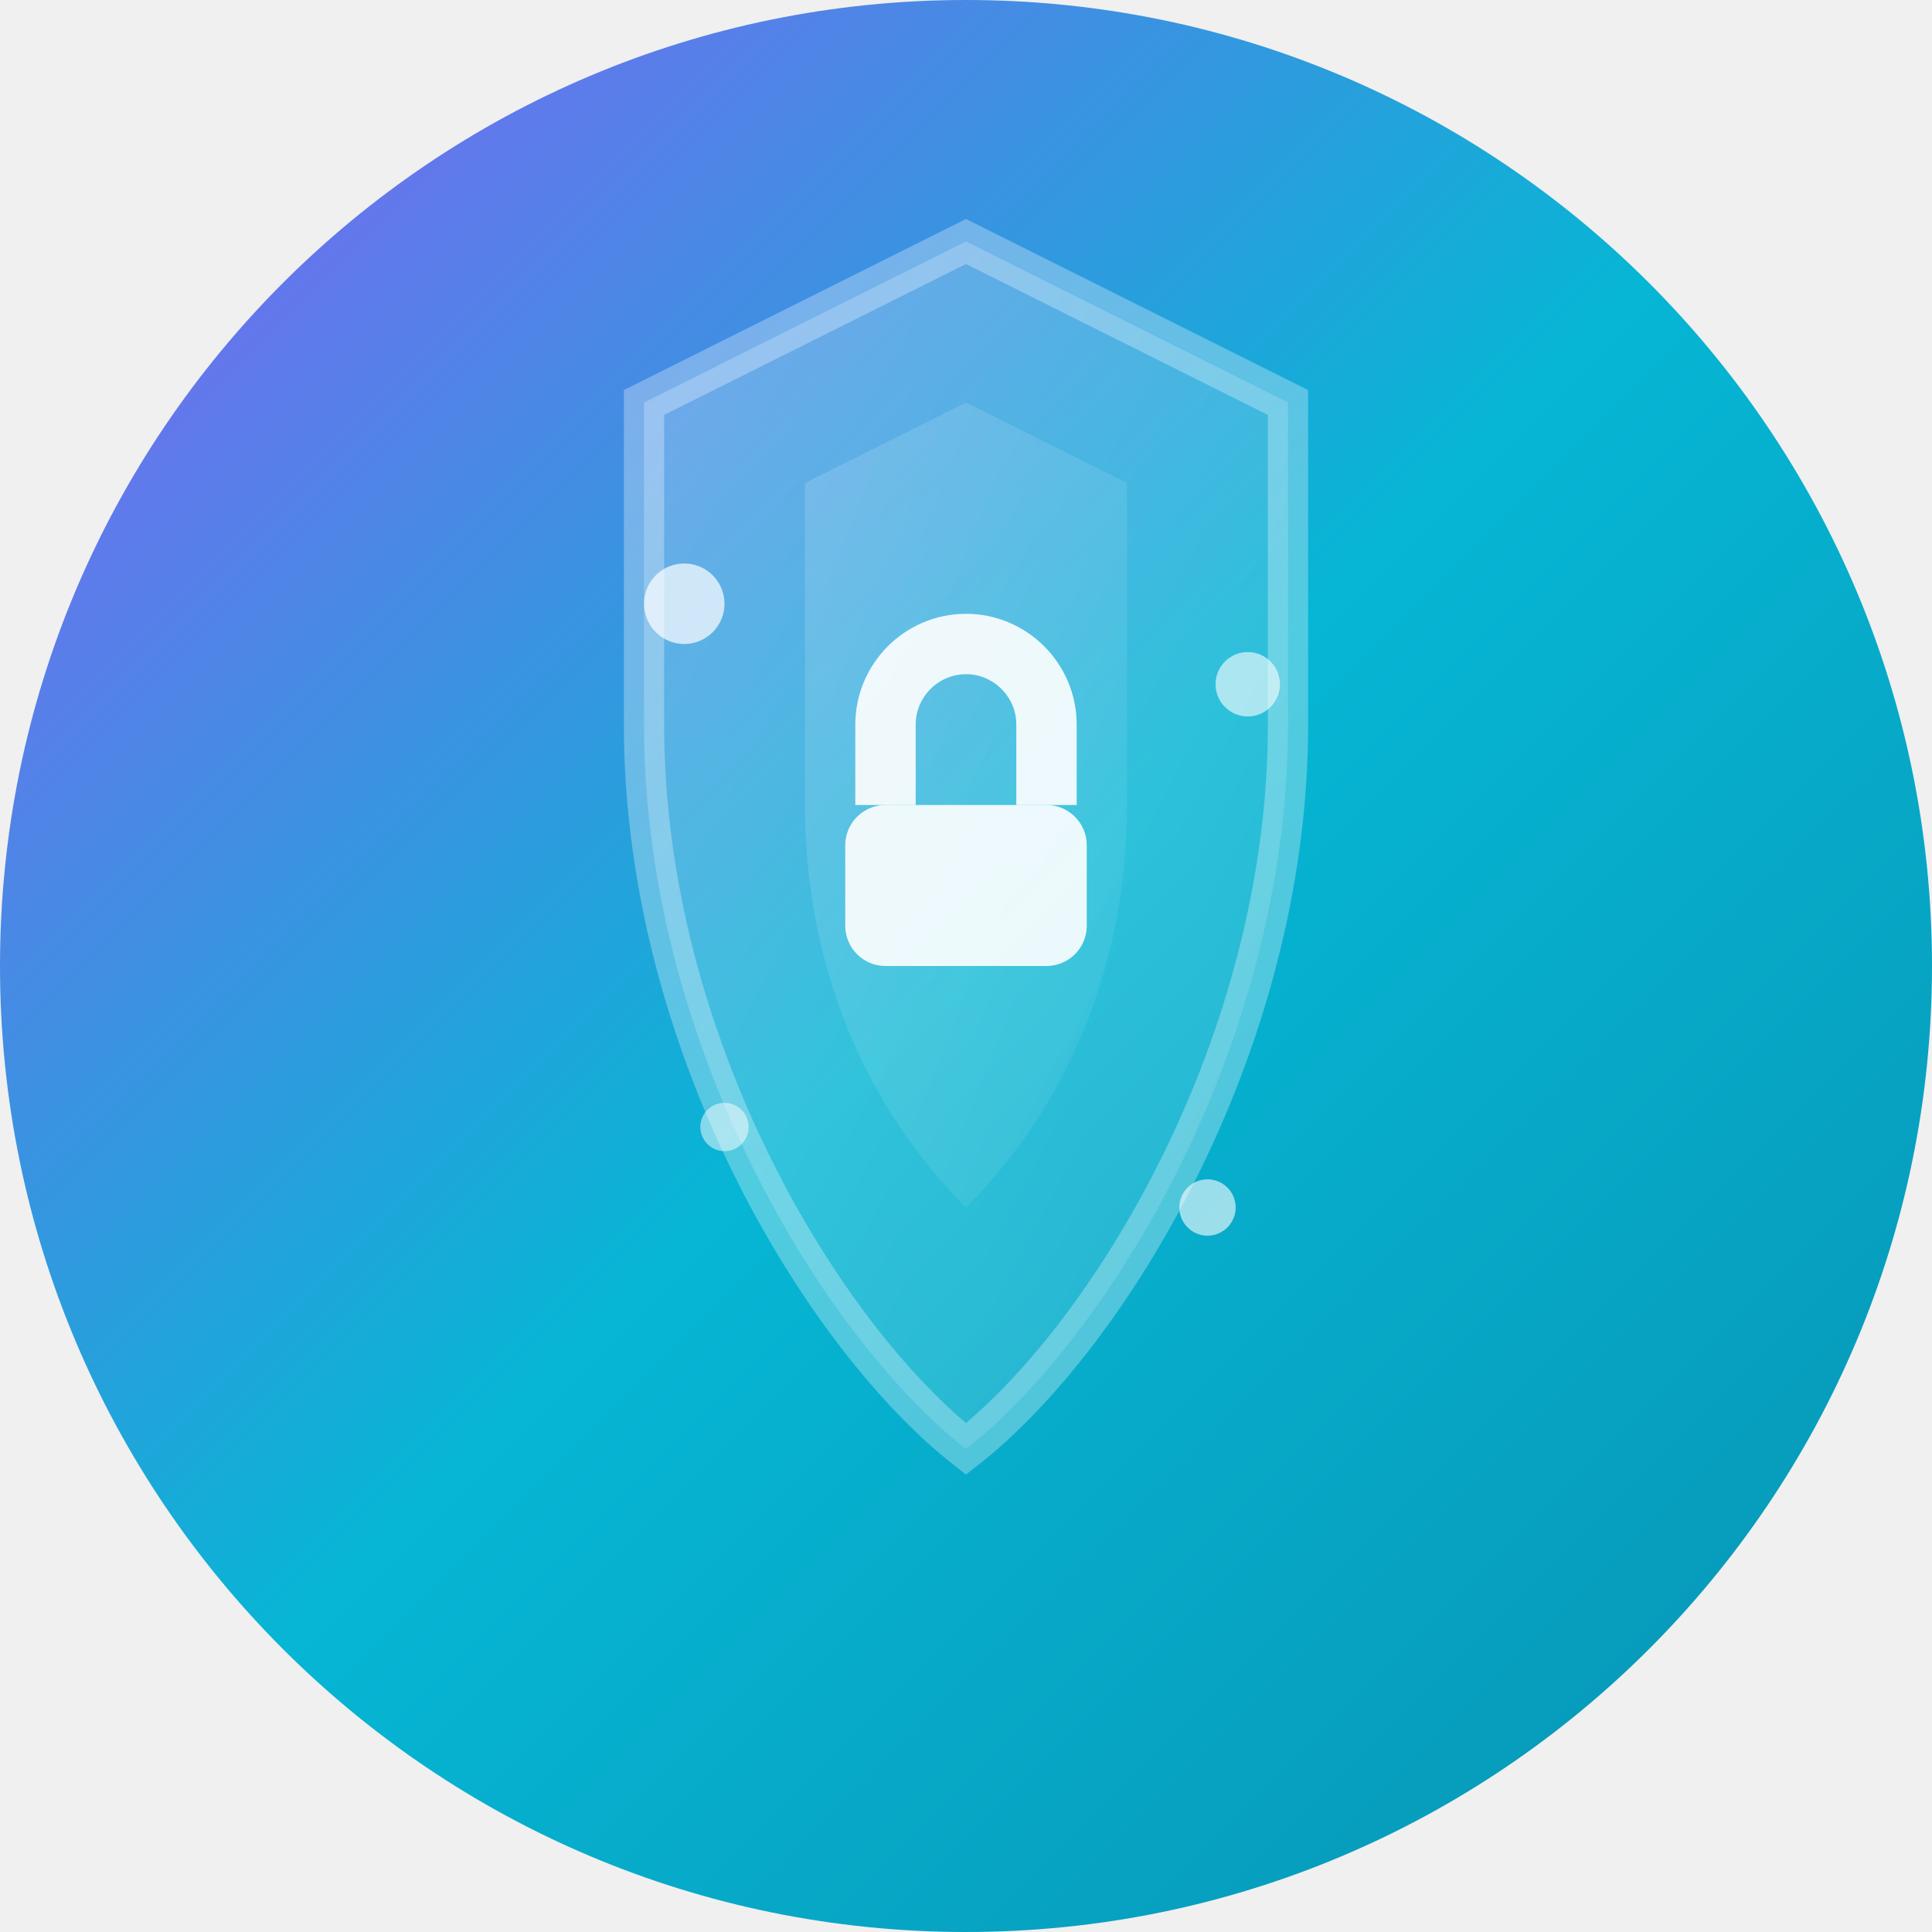
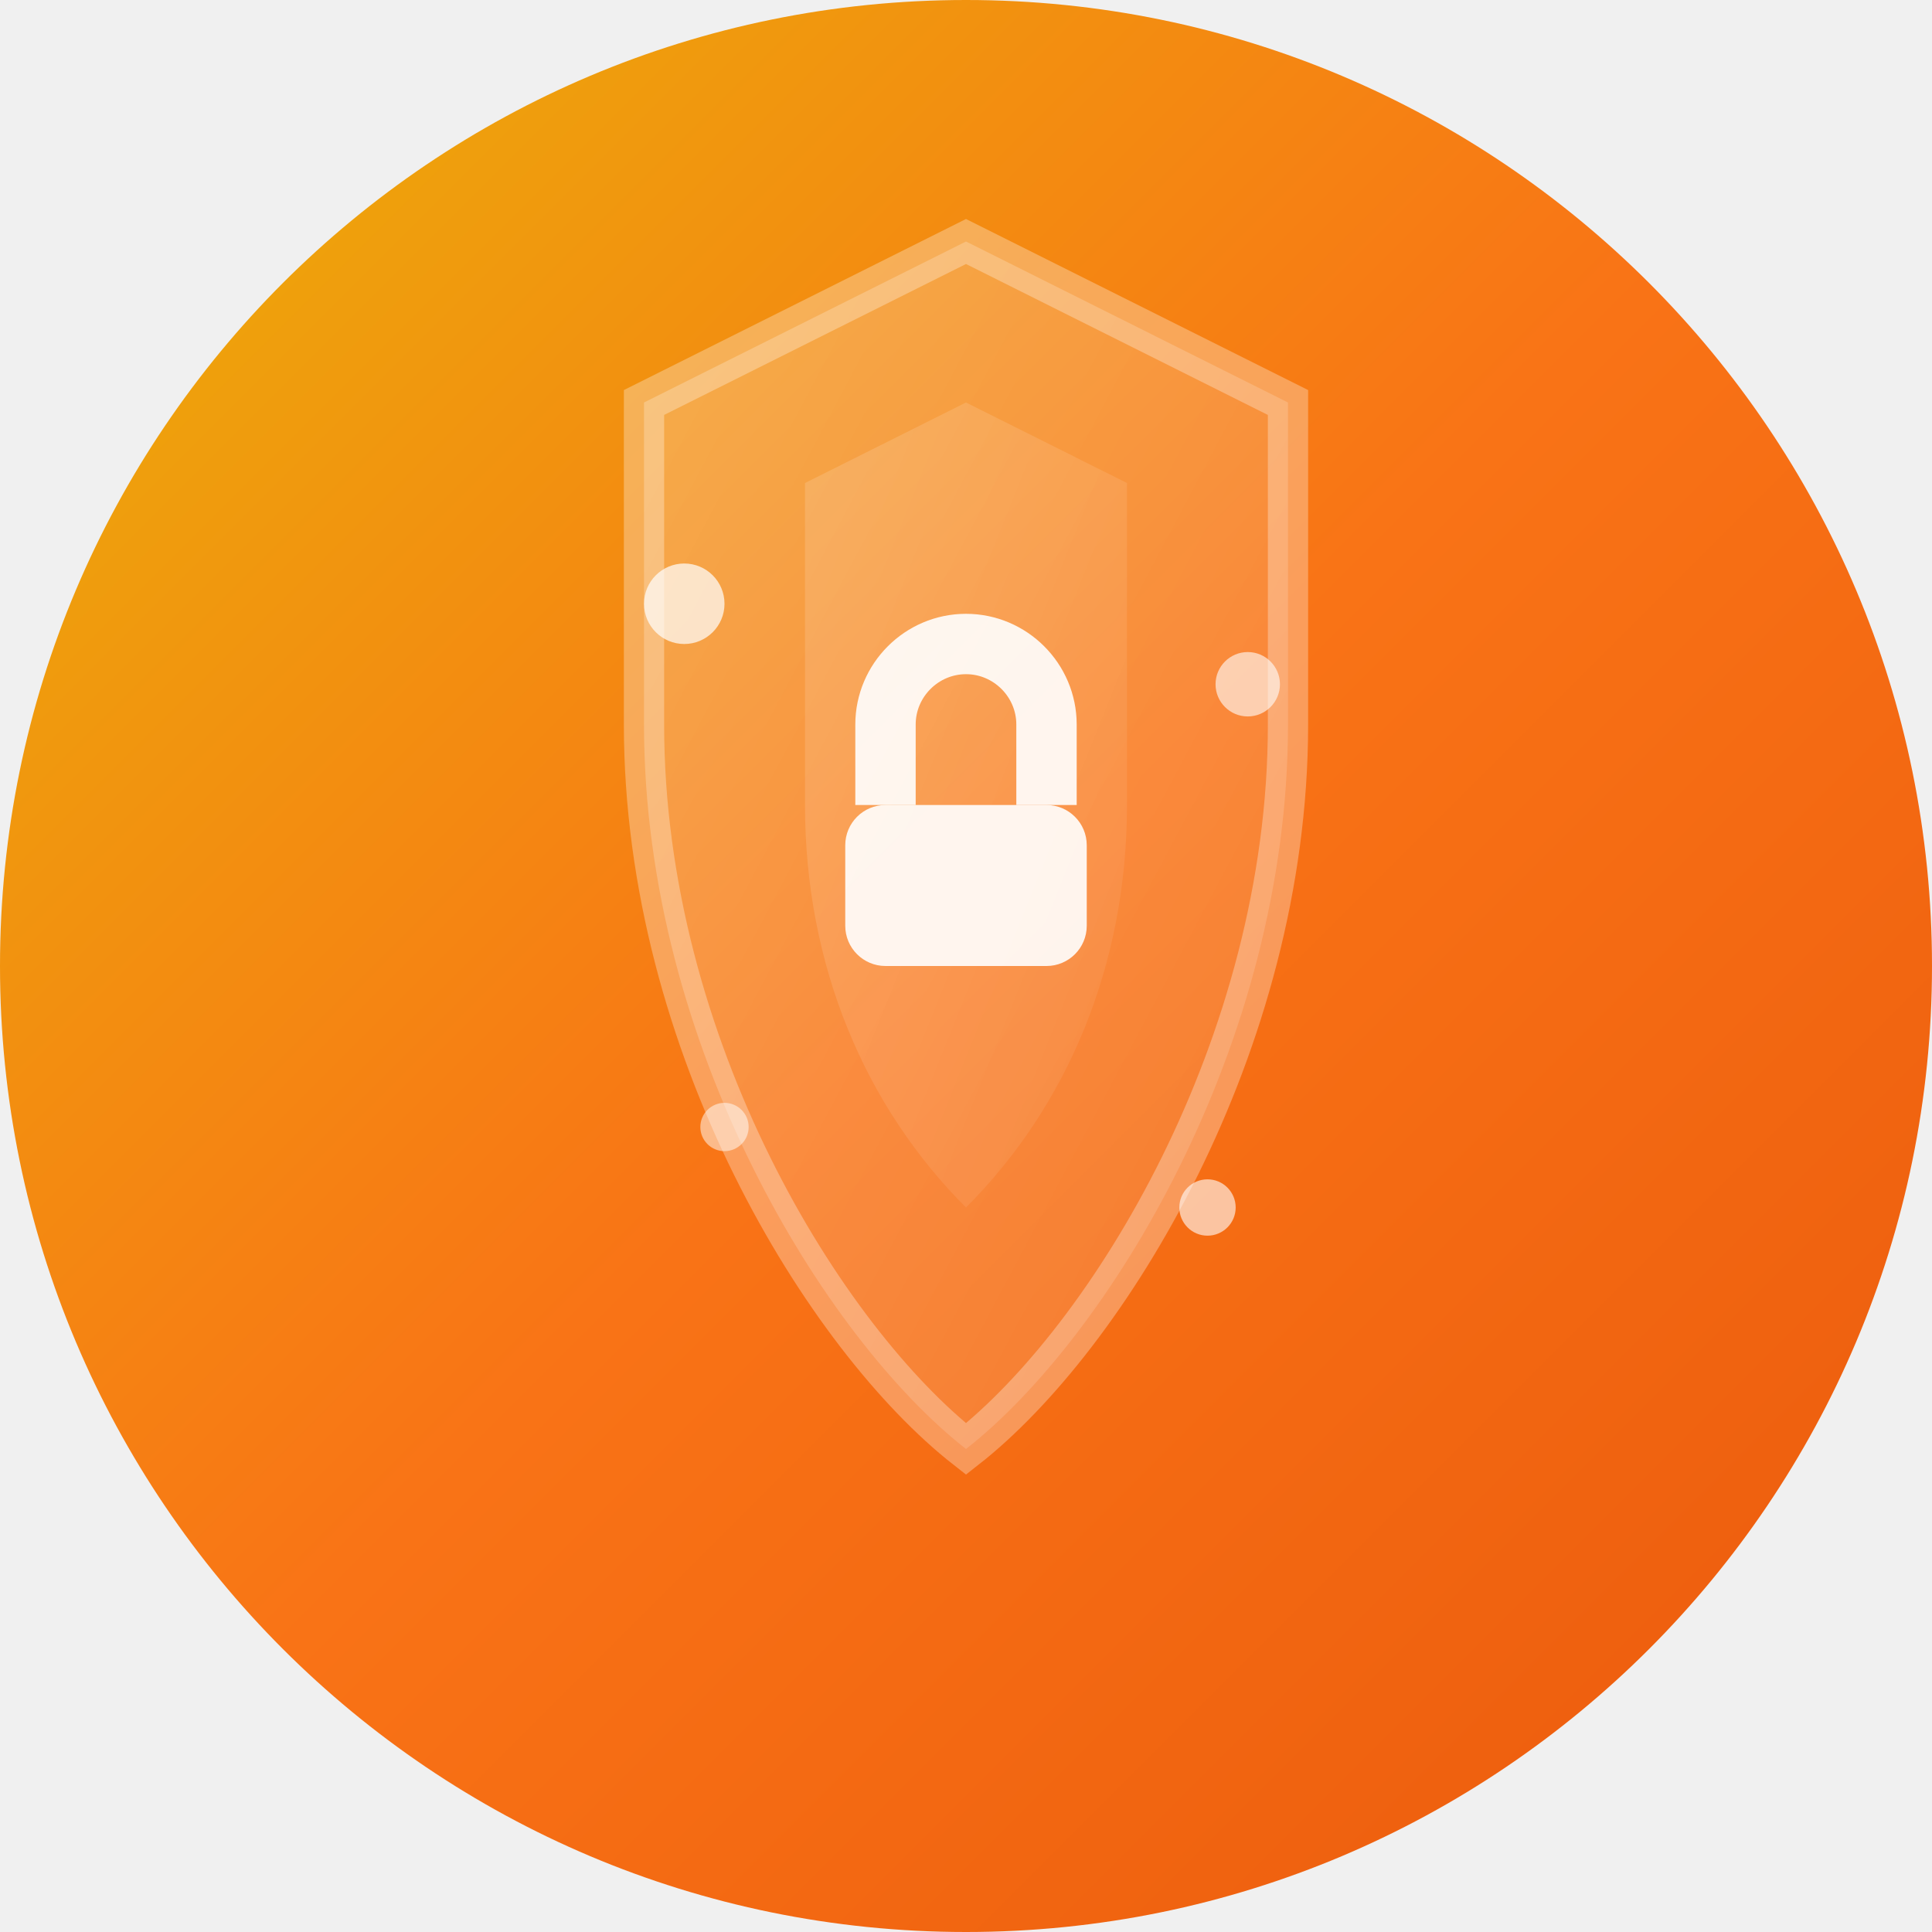
<svg xmlns="http://www.w3.org/2000/svg" width="48" height="48" viewBox="0 0 48 48" fill="none">
  <circle cx="24" cy="24" r="24" fill="url(#gradient1)" />
  <path d="M24 6L16 10V18C16 26 20.5 33.26 24 36C27.5 33.26 32 26 32 18V10L24 6Z" fill="url(#gradient2)" stroke="rgba(255,255,255,0.3)" stroke-width="1" />
  <path d="M24 10L20 12V20C20 24 21.5 27.5 24 30C26.5 27.5 28 24 28 20V12L24 10Z" fill="url(#gradient3)" />
  <rect x="21" y="20" width="6" height="4" rx="1" fill="white" opacity="0.9" />
  <path d="M22 20V18C22 16.9 22.9 16 24 16C25.1 16 26 16.9 26 18V20" stroke="white" stroke-width="1.5" fill="none" opacity="0.9" />
  <circle cx="17" cy="15" r="1" fill="white" opacity="0.7" />
  <circle cx="31" cy="17" r="0.8" fill="white" opacity="0.6" />
  <circle cx="18" cy="28" r="0.6" fill="white" opacity="0.5" />
  <circle cx="30" cy="30" r="0.7" fill="white" opacity="0.6" />
  <defs>
    <linearGradient id="gradient1" x1="0%" y1="0%" x2="100%" y2="100%">
-       <stop offset="0%" stop-color="#8B5CF6" />
-       <stop offset="50%" stop-color="#06B6D4" />
-       <stop offset="100%" stop-color="#0891B2" />
+       <stop offset="0%" stop-color="#EAB308" />
+       <stop offset="50%" stop-color="#F97316" />
+       <stop offset="100%" stop-color="#EA580C" />
    </linearGradient>
    <linearGradient id="gradient2" x1="0%" y1="0%" x2="100%" y2="100%">
      <stop offset="0%" stop-color="rgba(255,255,255,0.25)" />
      <stop offset="100%" stop-color="rgba(255,255,255,0.1)" />
    </linearGradient>
    <linearGradient id="gradient3" x1="0%" y1="0%" x2="100%" y2="100%">
      <stop offset="0%" stop-color="rgba(255,255,255,0.15)" />
      <stop offset="100%" stop-color="rgba(255,255,255,0.05)" />
    </linearGradient>
  </defs>
</svg>
